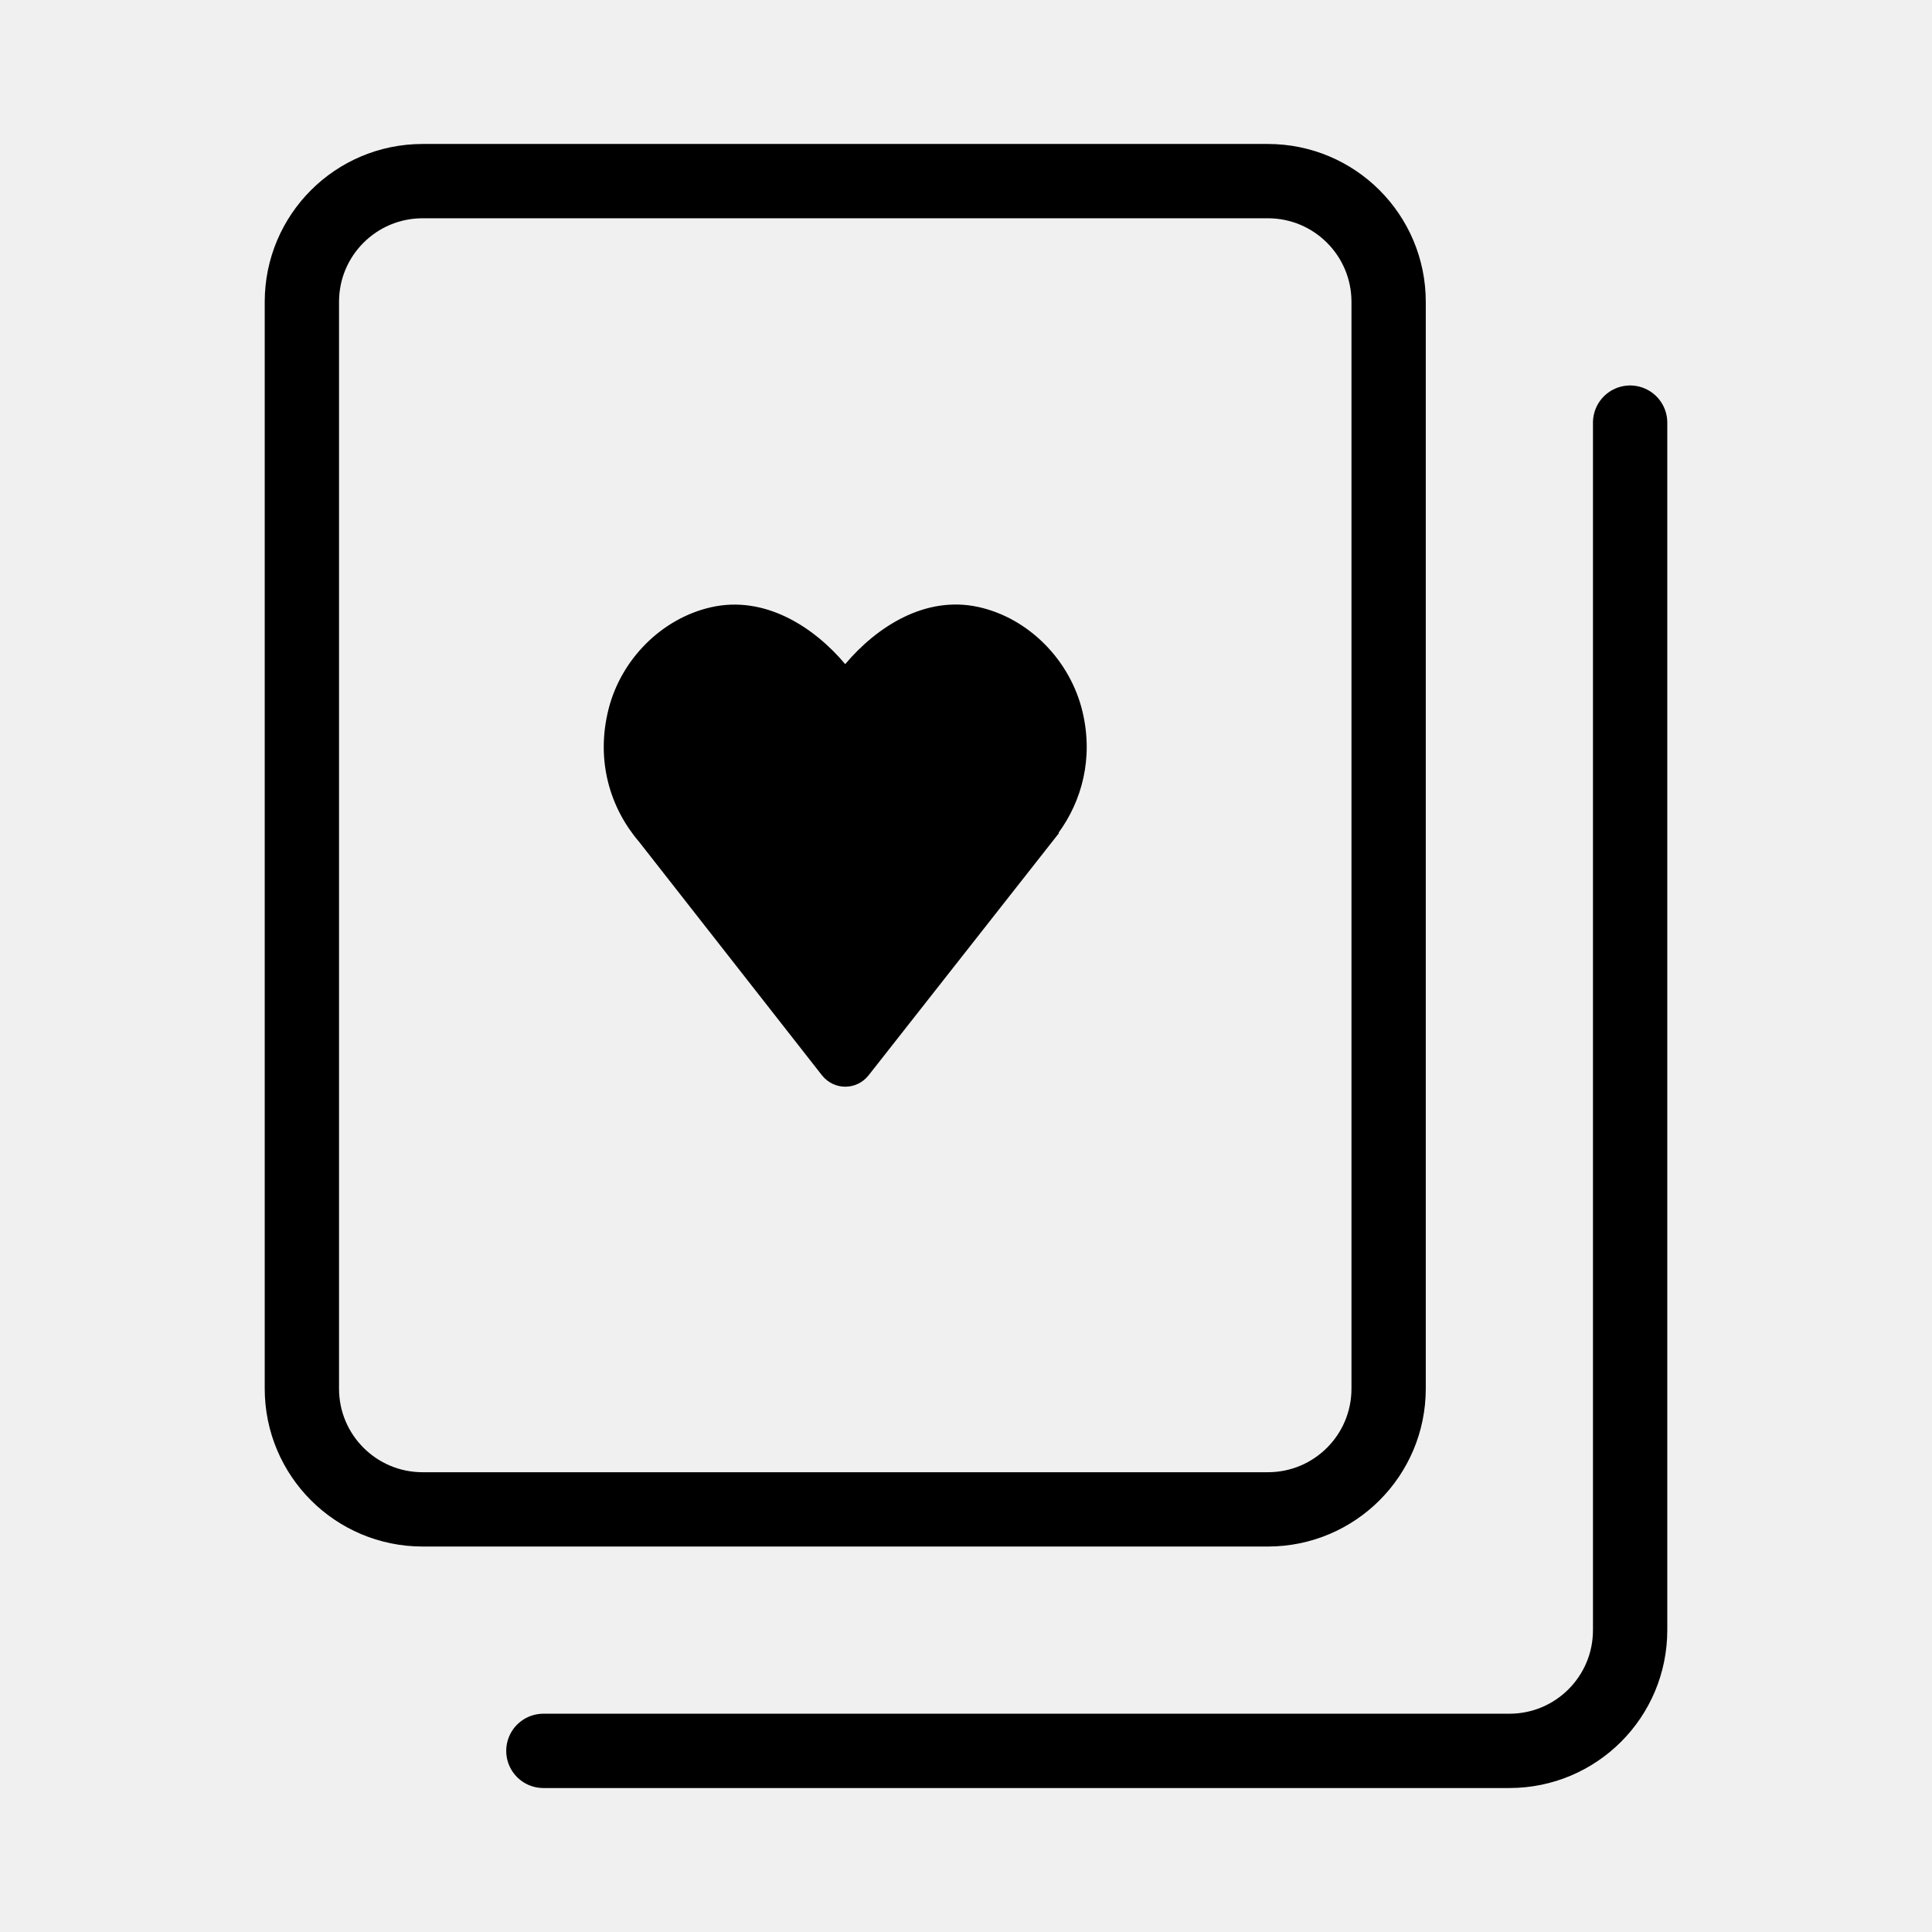
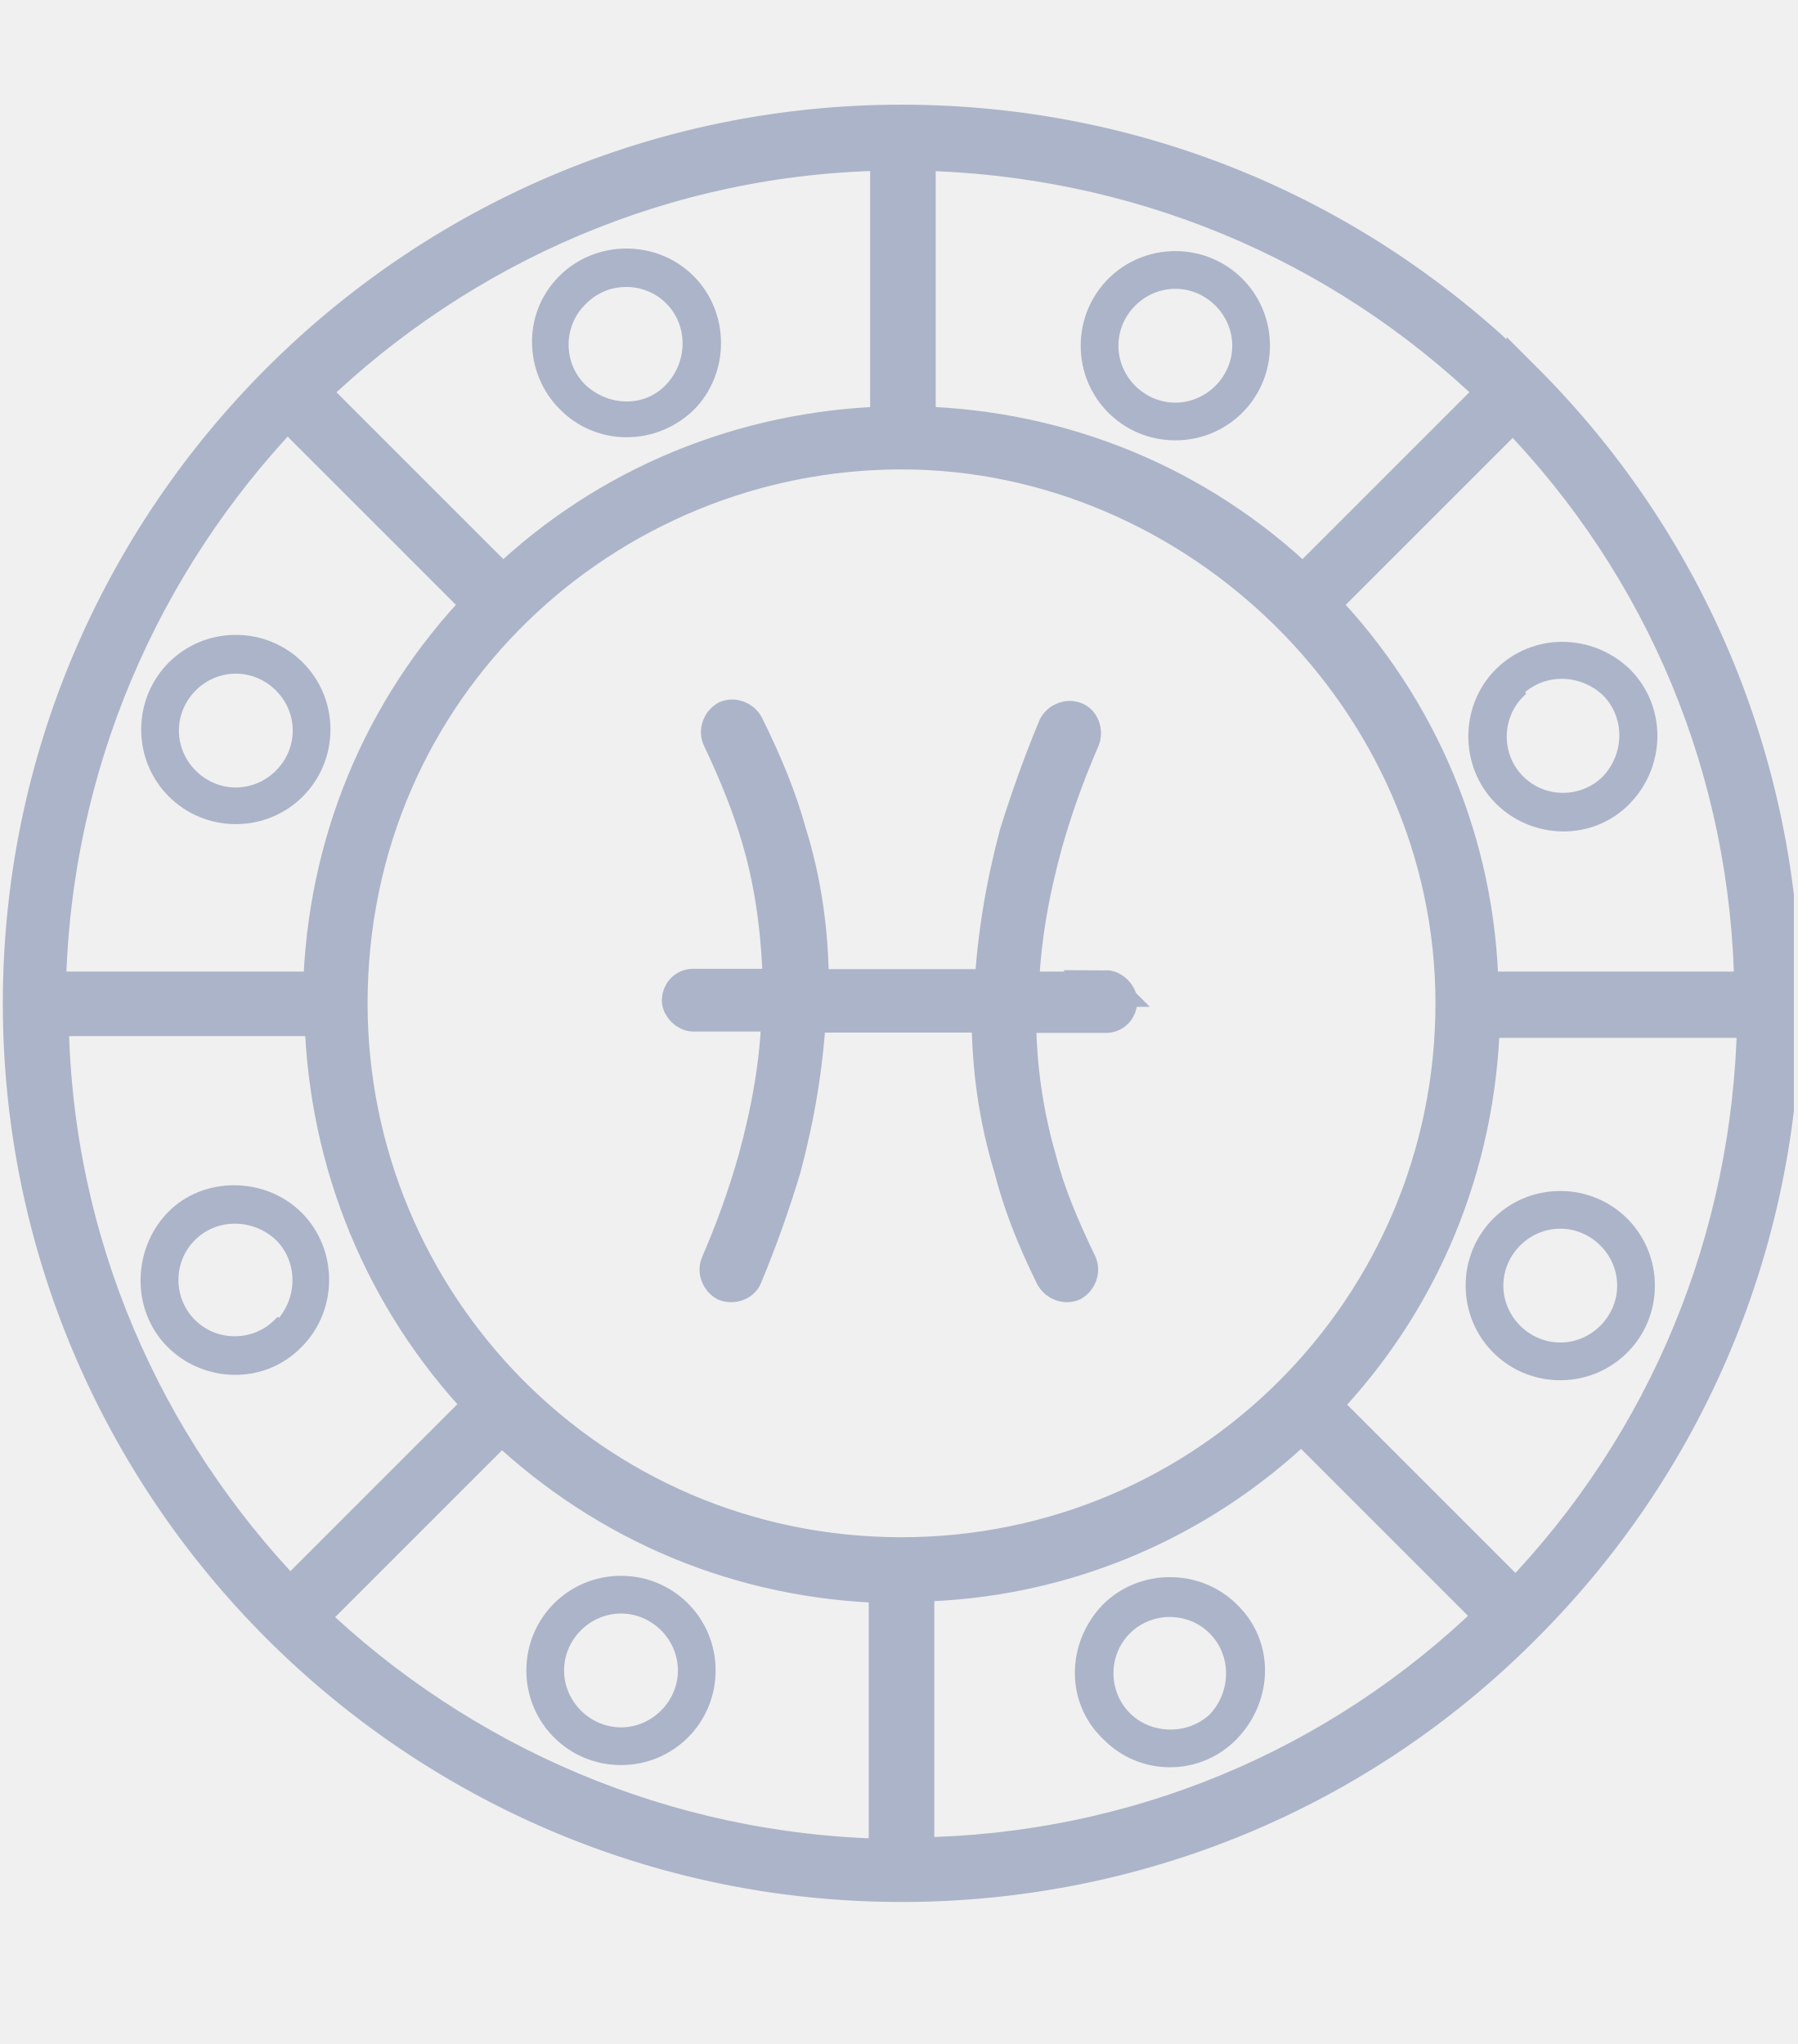
- <svg xmlns="http://www.w3.org/2000/svg" width="52" height="52" viewBox="0 0 52 52" fill="none">
-   <path d="M34.125 40.625H11.375C9.579 40.625 8.125 39.171 8.125 37.375V8.125C8.125 6.329 9.579 4.875 11.375 4.875H34.125C35.921 4.875 37.375 6.329 37.375 8.125V37.375C37.375 39.171 35.921 40.625 34.125 40.625Z" stroke="black" stroke-width="2" stroke-miterlimit="10" stroke-linecap="round" stroke-linejoin="round" />
-   <path d="M14.625 47.125H40.625C42.421 47.125 43.875 45.671 43.875 43.875V11.375" stroke="black" stroke-width="2" stroke-miterlimit="10" stroke-linecap="round" stroke-linejoin="round" />
-   <path d="M29.137 19.16C28.807 17.766 27.681 16.63 26.327 16.336C24.894 16.024 23.588 16.879 22.749 17.875C21.902 16.869 20.578 16.013 19.129 16.346C17.817 16.647 16.724 17.732 16.381 19.079C16.028 20.464 16.418 21.743 17.198 22.654L22.12 28.938C22.445 29.352 23.055 29.352 23.38 28.94L28.505 22.42H28.487C29.124 21.548 29.431 20.402 29.137 19.16Z" fill="black" />
+ <svg xmlns="http://www.w3.org/2000/svg" width="51" height="58" viewBox="0 0 51 58" fill="none">
+   <g clip-path="url(#clip0_2067_1469)">
+     <path d="M43.25 10.8C38.52 6.07 32.25 3.47 25.58 3.47C11.78 3.47 0.58 14.71 0.58 28.47C0.58 42.23 11.78 53.47 25.58 53.47C32.24 53.47 38.55 50.87 43.25 46.14C53.03 36.36 53.03 20.55 43.25 10.77M49.75 28.07H42.02C41.94 23.97 40.32 20.1 37.49 17.15C37.57 17.07 43.21 11.43 42.93 11.71C47.23 16.13 49.63 21.92 49.71 28.11M26.01 4.34C32.16 4.46 37.96 6.82 42.41 11.12C42.25 11.28 36.73 16.8 36.97 16.56C34.01 13.72 30.15 12.14 26.05 12.03V4.3L26.01 4.34ZM25.19 4.34V12.03C21.09 12.15 17.22 13.73 14.27 16.56L8.83 11.12C13.09 7.02 18.85 4.42 25.23 4.34M8.19 11.71L13.63 17.15C10.79 20.11 9.21 23.97 9.1 28.07H1.37C1.49 21.72 4.05 15.96 8.15 11.67M1.41 28.9H9.14C9.26 33 10.84 36.87 13.67 39.86L8.23 45.3C4.13 41.04 1.53 35.28 1.45 28.9M25.19 52.68C18.84 52.56 13.08 50 8.79 45.9L14.23 40.46C17.23 43.3 21.05 44.88 25.15 44.99V52.72L25.19 52.68ZM25.58 44.12C16.79 44.12 9.93 36.98 9.93 28.47C9.93 19.48 17.22 12.82 25.58 12.82C33.94 12.82 41.23 19.84 41.23 28.47C41.23 37.1 34.25 44.12 25.58 44.12ZM26.01 52.68V44.95C30.11 44.87 33.98 43.25 36.93 40.42L42.37 45.86C37.95 50.16 32.16 52.56 25.97 52.64M42.97 45.31L37.53 39.87C40.37 36.91 41.95 33.05 42.06 28.95H49.79C49.67 35.1 47.31 40.9 43.01 45.35" fill="#ACB4C9" />
+     <path d="M43.25 10.8C38.52 6.07 32.25 3.47 25.58 3.47C11.78 3.47 0.58 14.71 0.58 28.47C0.58 42.23 11.78 53.47 25.58 53.47C32.24 53.47 38.55 50.87 43.25 46.14C53.03 36.36 53.03 20.55 43.25 10.77V10.81V10.8ZM49.75 28.07H42.02C41.94 23.97 40.32 20.1 37.49 17.15C37.57 17.07 43.21 11.43 42.93 11.71C47.23 16.13 49.63 21.92 49.71 28.11L49.75 28.07ZM26.01 4.34C32.16 4.46 37.96 6.82 42.41 11.12C42.25 11.28 36.73 16.8 36.97 16.56C34.01 13.72 30.15 12.14 26.05 12.03V4.3L26.01 4.34ZM25.19 4.34V12.03C21.09 12.15 17.22 13.73 14.27 16.56L8.83 11.12C13.09 7.02 18.85 4.42 25.23 4.34H25.19ZM8.19 11.71L13.63 17.15C10.79 20.11 9.21 23.97 9.1 28.07H1.37C1.49 21.72 4.05 15.96 8.15 11.67L8.19 11.71ZM1.41 28.9H9.14C9.26 33 10.84 36.87 13.67 39.86L8.23 45.3C4.13 41.04 1.53 35.28 1.45 28.9H1.41ZM25.19 52.68C18.84 52.56 13.08 50 8.79 45.9L14.23 40.46C17.23 43.3 21.05 44.88 25.15 44.99V52.72L25.19 52.68ZM25.58 44.12C16.79 44.12 9.93 36.98 9.93 28.47C9.93 19.48 17.22 12.82 25.58 12.82C33.94 12.82 41.23 19.84 41.23 28.47C41.23 37.1 34.25 44.12 25.58 44.12ZM26.01 52.68V44.95C30.11 44.87 33.98 43.25 36.93 40.42L42.37 45.86C37.95 50.16 32.16 52.56 25.97 52.64L26.01 52.68ZM42.97 45.31L37.53 39.87C40.37 36.91 41.95 33.05 42.06 28.95H49.79C49.67 35.1 47.31 40.9 43.01 45.35L42.97 45.31Z" stroke="#ACB4C9" stroke-miterlimit="10" stroke-linecap="round" />
+     <path d="M33.349 7.25C31.929 7.25 30.789 8.39 30.789 9.81C30.789 11.23 31.929 12.37 33.349 12.37C34.769 12.37 35.909 11.23 35.909 9.81C35.909 8.39 34.769 7.25 33.349 7.25ZM33.349 11.55C32.399 11.55 31.609 10.76 31.609 9.81C31.609 8.86 32.399 8.07 33.349 8.07C34.299 8.07 35.089 8.86 35.089 9.81C35.089 10.76 34.299 11.55 33.349 11.55Z" fill="#ACB4C9" />
+     <path d="M33.349 7.25C31.929 7.25 30.789 8.39 30.789 9.81C30.789 11.23 31.929 12.37 33.349 12.37C34.769 12.37 35.909 11.23 35.909 9.81C35.909 8.39 34.769 7.25 33.349 7.25ZM33.349 11.55C32.399 11.55 31.609 10.76 31.609 9.81C31.609 8.86 32.399 8.07 33.349 8.07C34.299 8.07 35.089 8.86 35.089 9.81C35.089 10.76 34.299 11.55 33.349 11.55Z" stroke="#ACB4C9" stroke-width="0.25" stroke-miterlimit="10" stroke-linecap="round" />
+     <path d="M17.62 49.96C19.041 49.96 20.18 48.82 20.18 47.4C20.18 45.98 19.041 44.84 17.62 44.84C16.201 44.84 15.06 45.98 15.06 47.4C15.06 48.82 16.201 49.96 17.62 49.96ZM17.62 45.66C18.57 45.66 19.36 46.45 19.36 47.4C19.36 48.35 18.57 49.14 17.62 49.14C16.671 49.14 15.88 48.35 15.88 47.4C15.88 46.45 16.671 45.66 17.62 45.66Z" fill="#ACB4C9" />
+     <path d="M17.62 49.96C19.041 49.96 20.18 48.82 20.18 47.4C20.18 45.98 19.041 44.84 17.62 44.84C16.201 44.84 15.06 45.98 15.06 47.4C15.06 48.82 16.201 49.96 17.62 49.96ZM17.62 45.66C18.57 45.66 19.36 46.45 19.36 47.4C19.36 48.35 18.57 49.14 17.62 49.14C16.671 49.14 15.88 48.35 15.88 47.4C15.88 46.45 16.671 45.66 17.62 45.66Z" stroke="#ACB4C9" stroke-width="0.25" stroke-miterlimit="10" stroke-linecap="round" />
+     <path d="M46.16 22.71C47.15 21.68 47.15 20.07 46.16 19.08C45.13 18.09 43.52 18.09 42.53 19.08C41.54 20.07 41.54 21.72 42.53 22.71C43.52 23.7 45.17 23.74 46.16 22.71ZM43.09 19.64C43.76 18.97 44.86 18.97 45.57 19.64C46.24 20.31 46.24 21.41 45.57 22.12C44.9 22.79 43.8 22.79 43.13 22.12C42.46 21.45 42.46 20.35 43.13 19.68" fill="#ACB4C9" />
+     <path d="M46.16 22.71C47.15 21.68 47.15 20.07 46.16 19.08C45.13 18.09 43.52 18.09 42.53 19.08C41.54 20.07 41.54 21.72 42.53 22.71C43.52 23.7 45.17 23.74 46.16 22.71ZM43.09 19.64C43.76 18.97 44.86 18.97 45.57 19.64C46.24 20.31 46.24 21.41 45.57 22.12C44.9 22.79 43.8 22.79 43.13 22.12C42.46 21.45 42.46 20.35 43.13 19.68L43.09 19.64Z" stroke="#ACB4C9" stroke-width="0.25" stroke-miterlimit="10" stroke-linecap="round" />
+     <path d="M8.471 34.5C7.481 33.51 5.791 33.51 4.841 34.5C3.891 35.49 3.851 37.14 4.841 38.13C5.831 39.12 7.481 39.16 8.471 38.13C9.461 37.14 9.461 35.49 8.471 34.5ZM7.881 37.54C7.211 38.21 6.111 38.21 5.441 37.54C4.771 36.87 4.771 35.77 5.441 35.1C6.111 34.43 7.211 34.43 7.921 35.1C8.591 35.77 8.591 36.87 7.921 37.58" fill="#ACB4C9" />
+     <path d="M8.471 34.5C7.481 33.51 5.791 33.51 4.841 34.5C3.891 35.49 3.851 37.14 4.841 38.13C5.831 39.12 7.481 39.16 8.471 38.13C9.461 37.14 9.461 35.49 8.471 34.5ZM7.881 37.54C7.211 38.21 6.111 38.21 5.441 37.54C4.771 36.87 4.771 35.77 5.441 35.1C6.111 34.43 7.211 34.43 7.921 35.1C8.591 35.77 8.591 36.87 7.921 37.58L7.881 37.54Z" stroke="#ACB4C9" stroke-width="0.25" stroke-miterlimit="10" stroke-linecap="round" />
+     <path d="M44.271 39.04C45.691 39.04 46.831 37.9 46.831 36.48C46.831 35.06 45.691 33.92 44.271 33.92C42.851 33.92 41.711 35.06 41.711 36.48C41.711 37.9 42.851 39.04 44.271 39.04ZM44.271 34.74C45.221 34.74 46.011 35.53 46.011 36.48C46.011 37.43 45.221 38.22 44.271 38.22C43.321 38.22 42.531 37.43 42.531 36.48C42.531 35.53 43.321 34.74 44.271 34.74Z" fill="#ACB4C9" />
+     <path d="M44.271 39.04C45.691 39.04 46.831 37.9 46.831 36.48C46.831 35.06 45.691 33.92 44.271 33.92C42.851 33.92 41.711 35.06 41.711 36.48C41.711 37.9 42.851 39.04 44.271 39.04ZM44.271 34.74C45.221 34.74 46.011 35.53 46.011 36.48C46.011 37.43 45.221 38.22 44.271 38.22C43.321 38.22 42.531 37.43 42.531 36.48C42.531 35.53 43.321 34.74 44.271 34.74Z" stroke="#ACB4C9" stroke-width="0.25" stroke-miterlimit="10" stroke-linecap="round" />
+     <path d="M6.691 18.14C5.271 18.14 4.131 19.28 4.131 20.7C4.131 22.12 5.271 23.26 6.691 23.26C8.111 23.26 9.251 22.12 9.251 20.7C9.251 19.28 8.111 18.14 6.691 18.14ZM6.691 22.47C5.741 22.47 4.951 21.68 4.951 20.73C4.951 19.78 5.741 18.99 6.691 18.99C7.641 18.99 8.431 19.78 8.431 20.73C8.431 21.68 7.641 22.47 6.691 22.47Z" fill="#ACB4C9" />
+     <path d="M6.691 18.14C5.271 18.14 4.131 19.28 4.131 20.7C4.131 22.12 5.271 23.26 6.691 23.26C8.111 23.26 9.251 22.12 9.251 20.7C9.251 19.28 8.111 18.14 6.691 18.14ZM6.691 22.47C5.741 22.47 4.951 21.68 4.951 20.73C4.951 19.78 5.741 18.99 6.691 18.99C7.641 18.99 8.431 19.78 8.431 20.73C8.431 21.68 7.641 22.47 6.691 22.47Z" stroke="#ACB4C9" stroke-width="0.25" stroke-miterlimit="10" stroke-linecap="round" />
+     <path d="M31.381 45.62C30.391 46.65 30.351 48.26 31.381 49.25C32.371 50.28 34.021 50.28 35.011 49.25C36.001 48.22 36.041 46.61 35.011 45.62C34.021 44.63 32.371 44.63 31.381 45.62ZM34.451 48.7C33.781 49.37 32.641 49.37 31.971 48.7C31.301 48.03 31.301 46.93 31.971 46.26C32.641 45.59 33.741 45.59 34.411 46.26C35.081 46.93 35.081 48.03 34.411 48.74" fill="#ACB4C9" />
+     <path d="M31.381 45.62C30.391 46.65 30.351 48.26 31.381 49.25C32.371 50.28 34.021 50.28 35.011 49.25C36.001 48.22 36.041 46.61 35.011 45.62C34.021 44.63 32.371 44.63 31.381 45.62ZM34.451 48.7C33.781 49.37 32.641 49.37 31.971 48.7C31.301 48.03 31.301 46.93 31.971 46.26C32.641 45.59 33.741 45.59 34.411 46.26C35.081 46.93 35.081 48.03 34.411 48.74L34.451 48.7Z" stroke="#ACB4C9" stroke-width="0.25" stroke-miterlimit="10" stroke-linecap="round" />
+     <path d="M19.59 11.55C20.581 10.56 20.581 8.91 19.59 7.92C18.601 6.93 16.951 6.93 15.96 7.92C14.9 8.98 15.05 10.6 15.96 11.51C16.951 12.54 18.601 12.54 19.631 11.51M16.55 8.52C17.221 7.85 18.32 7.85 18.991 8.52C19.66 9.19 19.66 10.29 18.991 11C18.32 11.71 17.221 11.67 16.511 11C15.841 10.33 15.841 9.23 16.511 8.56" fill="#ACB4C9" />
+     <path d="M19.59 11.55C20.581 10.56 20.581 8.91 19.59 7.92C18.601 6.93 16.951 6.93 15.96 7.92C14.9 8.98 15.05 10.6 15.96 11.51C16.951 12.54 18.601 12.54 19.631 11.51L19.59 11.55ZM16.55 8.52C17.221 7.85 18.32 7.85 18.991 8.52C19.66 9.19 19.66 10.29 18.991 11C18.32 11.71 17.221 11.67 16.511 11C15.841 10.33 15.841 9.23 16.511 8.56L16.55 8.52Z" stroke="#ACB4C9" stroke-width="0.25" stroke-miterlimit="10" stroke-linecap="round" />
+     <path d="M31.419 28.07H28.979C29.019 26.73 29.259 25.35 29.649 23.93C29.929 22.94 30.279 21.96 30.709 20.97C30.789 20.77 30.709 20.5 30.509 20.42C30.309 20.34 30.079 20.42 29.959 20.62C29.529 21.65 29.169 22.67 28.859 23.66C28.469 25.12 28.229 26.58 28.149 28H23.019C23.019 26.5 22.819 25.04 22.389 23.66C22.109 22.63 21.679 21.61 21.169 20.58C21.049 20.38 20.819 20.3 20.619 20.38C20.419 20.5 20.339 20.73 20.419 20.93C20.889 21.92 21.289 22.9 21.559 23.85C21.949 25.19 22.109 26.57 22.149 27.99H19.669C19.429 27.99 19.279 28.19 19.279 28.38C19.279 28.57 19.479 28.77 19.669 28.77H22.109C22.069 30.11 21.829 31.49 21.439 32.91C21.159 33.9 20.809 34.88 20.379 35.87C20.299 36.07 20.379 36.3 20.579 36.42C20.779 36.5 21.049 36.42 21.129 36.22C21.559 35.19 21.919 34.17 22.229 33.14C22.619 31.68 22.859 30.22 22.939 28.8H28.069C28.069 30.3 28.269 31.72 28.699 33.14C28.939 34.09 29.329 35.11 29.879 36.22C29.999 36.42 30.229 36.5 30.429 36.42C30.629 36.3 30.709 36.07 30.629 35.87C30.119 34.81 29.719 33.86 29.489 32.95C29.099 31.61 28.899 30.23 28.899 28.81H31.379C31.619 28.81 31.769 28.61 31.769 28.42C31.769 28.23 31.569 28.03 31.379 28.03" fill="#ACB4C9" />
+     <path d="M31.419 28.07H28.979C29.019 26.73 29.259 25.35 29.649 23.93C29.929 22.94 30.279 21.96 30.709 20.97C30.789 20.77 30.709 20.5 30.509 20.42C30.309 20.34 30.079 20.42 29.959 20.62C29.529 21.65 29.169 22.67 28.859 23.66C28.469 25.12 28.229 26.58 28.149 28H23.019C23.019 26.5 22.819 25.04 22.389 23.66C22.109 22.63 21.679 21.61 21.169 20.58C21.049 20.38 20.819 20.3 20.619 20.38C20.419 20.5 20.339 20.73 20.419 20.93C20.889 21.92 21.289 22.9 21.559 23.85C21.949 25.19 22.109 26.57 22.149 27.99H19.669C19.429 27.99 19.279 28.19 19.279 28.38C19.279 28.57 19.479 28.77 19.669 28.77H22.109C22.069 30.11 21.829 31.49 21.439 32.91C21.159 33.9 20.809 34.88 20.379 35.87C20.299 36.07 20.379 36.3 20.579 36.42C20.779 36.5 21.049 36.42 21.129 36.22C21.559 35.19 21.919 34.17 22.229 33.14C22.619 31.68 22.859 30.22 22.939 28.8H28.069C28.069 30.3 28.269 31.72 28.699 33.14C28.939 34.09 29.329 35.11 29.879 36.22C29.999 36.42 30.229 36.5 30.429 36.42C30.629 36.3 30.709 36.07 30.629 35.87C30.119 34.81 29.719 33.86 29.489 32.95C29.099 31.61 28.899 30.23 28.899 28.81H31.379C31.619 28.81 31.769 28.61 31.769 28.42C31.769 28.23 31.569 28.03 31.379 28.03L31.419 28.07Z" stroke="#ACB4C9" stroke-miterlimit="10" stroke-linecap="round" />
+   </g>
+   <defs>
+     <clipPath id="clip0_2067_1469">
+       <rect width="50.9" height="57.3" fill="white" />
+     </clipPath>
+   </defs>
</svg>
